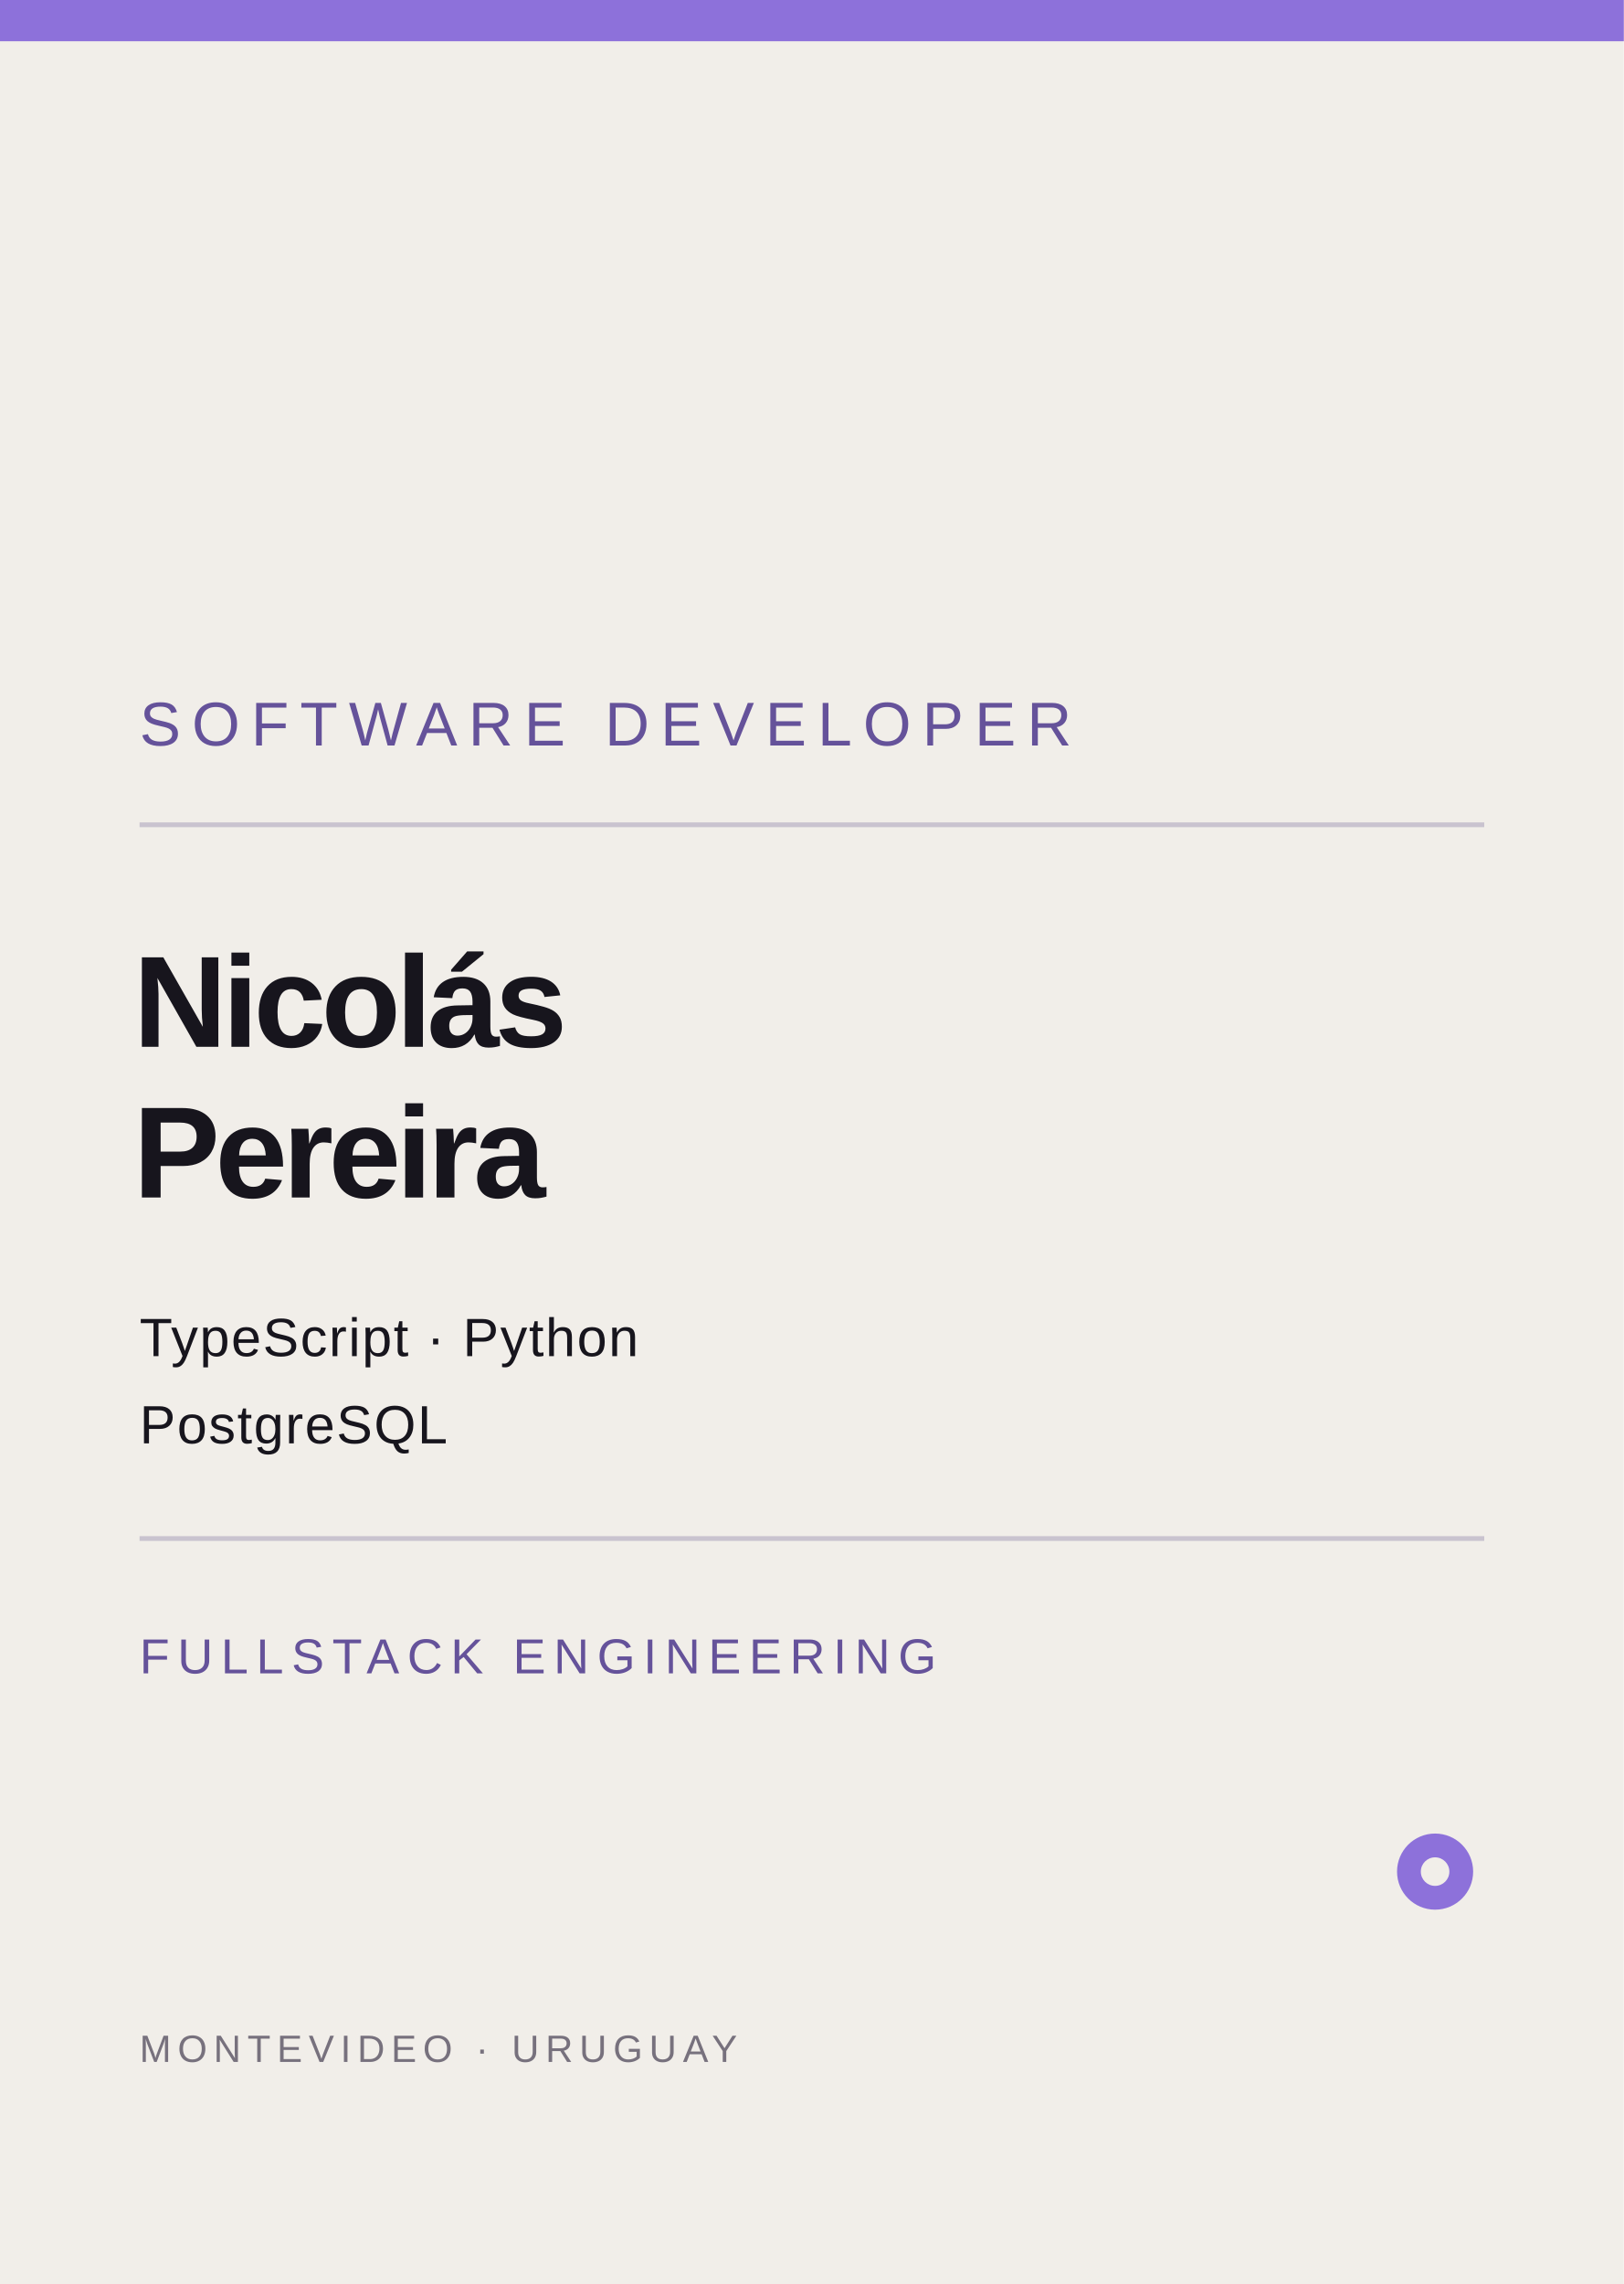
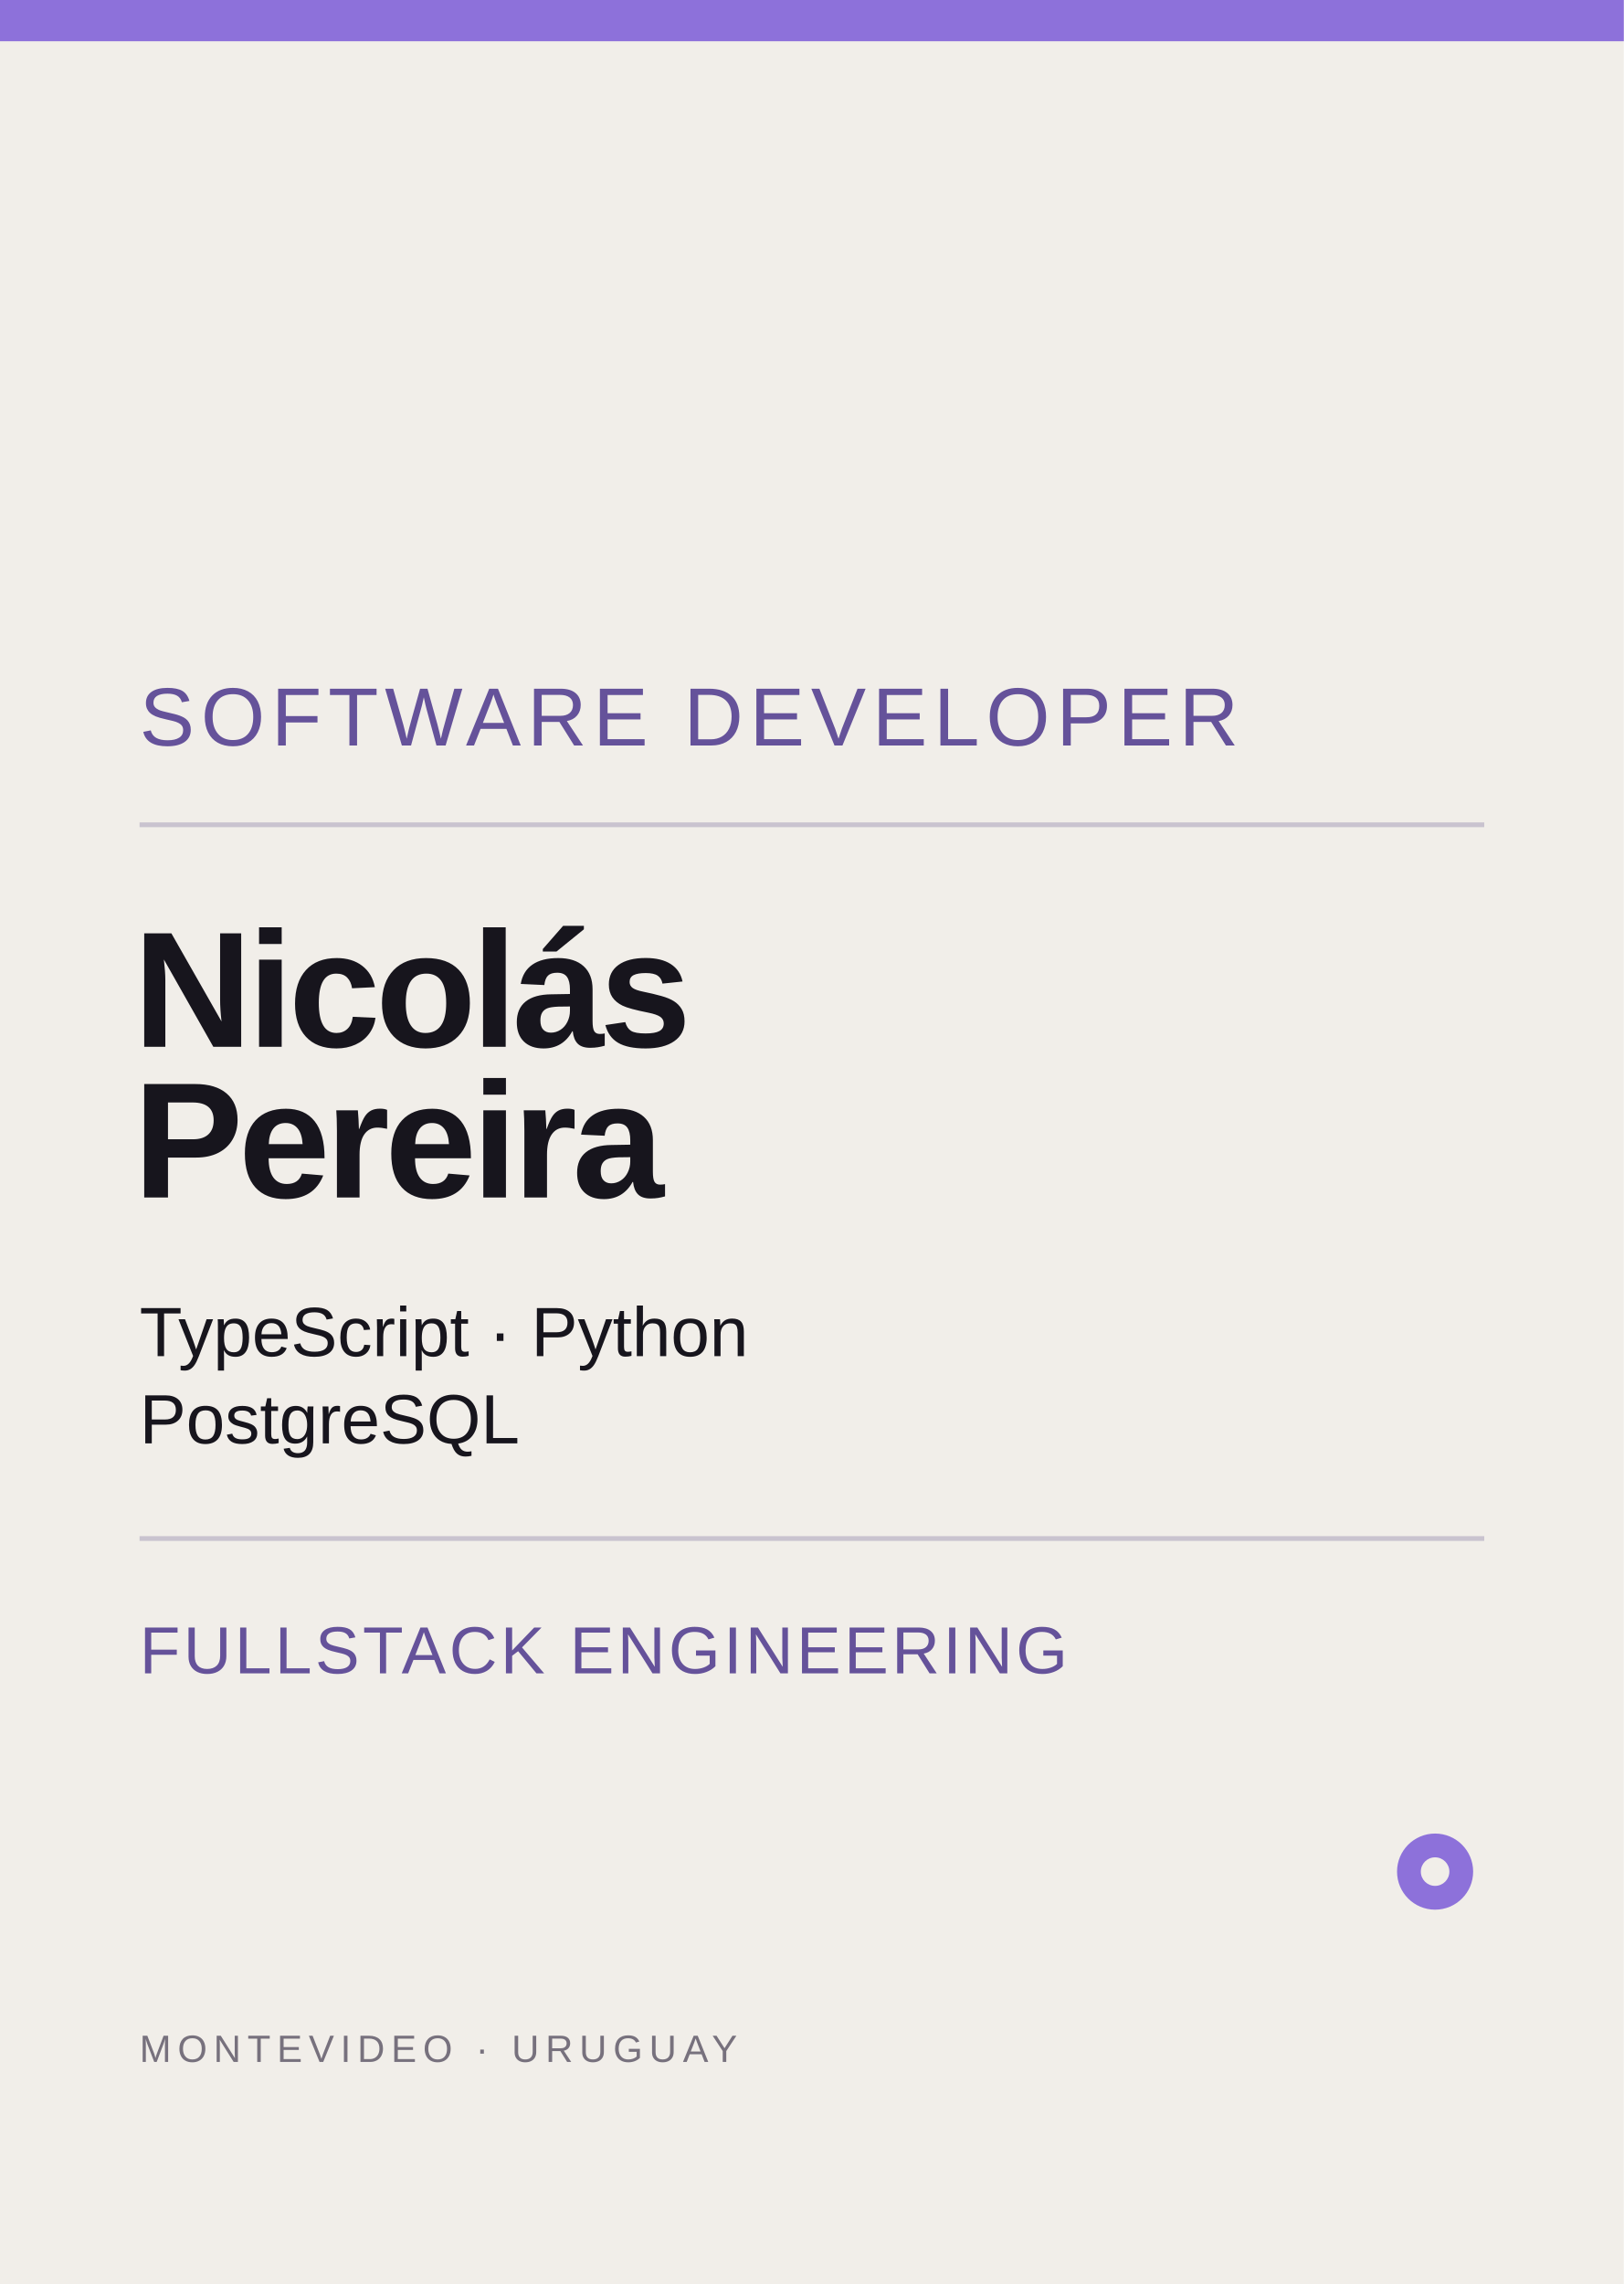
<svg xmlns="http://www.w3.org/2000/svg" width="1024" height="1440" viewBox="0 0 1024 1440">
  <rect width="1024" height="1440" fill="#f1eee9" />
  <path d="M0 0h1024v26H0z" fill="#8d71da" />
  <g fill="#17151d" font-family="Arial, Helvetica, sans-serif">
-     <text x="88" y="470" font-size="39" letter-spacing="7" fill="#65529a">SOFTWARE DEVELOPER</text>
+     <text x="88" y="470" font-size="52" letter-spacing="4" fill="#65529a">SOFTWARE DEVELOPER</text>
    <path d="M88 520h848" stroke="#c9c3cf" stroke-width="3" />
-     <text x="84" y="660" font-size="82" font-weight="700" letter-spacing="-3">Nicolás</text>
-     <text x="84" y="755" font-size="82" font-weight="700" letter-spacing="-3">Pereira</text>
-     <text x="88" y="855" font-size="34" letter-spacing="1">TypeScript · Python</text>
-     <text x="88" y="910" font-size="34" letter-spacing="1">PostgreSQL</text>
+     <text x="84" y="660" font-size="104" font-weight="700" letter-spacing="-3">Nicolás</text>
+     <text x="84" y="755" font-size="104" font-weight="700" letter-spacing="-3">Pereira</text>
+     <text x="88" y="855" font-size="44" letter-spacing="0">TypeScript · Python</text>
+     <text x="88" y="910" font-size="44" letter-spacing="0">PostgreSQL</text>
    <path d="M88 970h848" stroke="#c9c3cf" stroke-width="3" />
-     <text x="88" y="1055" font-size="31" letter-spacing="5" fill="#65529a">FULLSTACK ENGINEERING</text>
+     <text x="88" y="1055" font-size="42" letter-spacing="2" fill="#65529a">FULLSTACK ENGINEERING</text>
    <text x="88" y="1300" font-size="24" letter-spacing="4" fill="#77717d">MONTEVIDEO · URUGUAY</text>
  </g>
  <circle cx="905" cy="1180" r="24" fill="#8d71da" />
  <circle cx="905" cy="1180" r="9" fill="#f1eee9" />
</svg>
